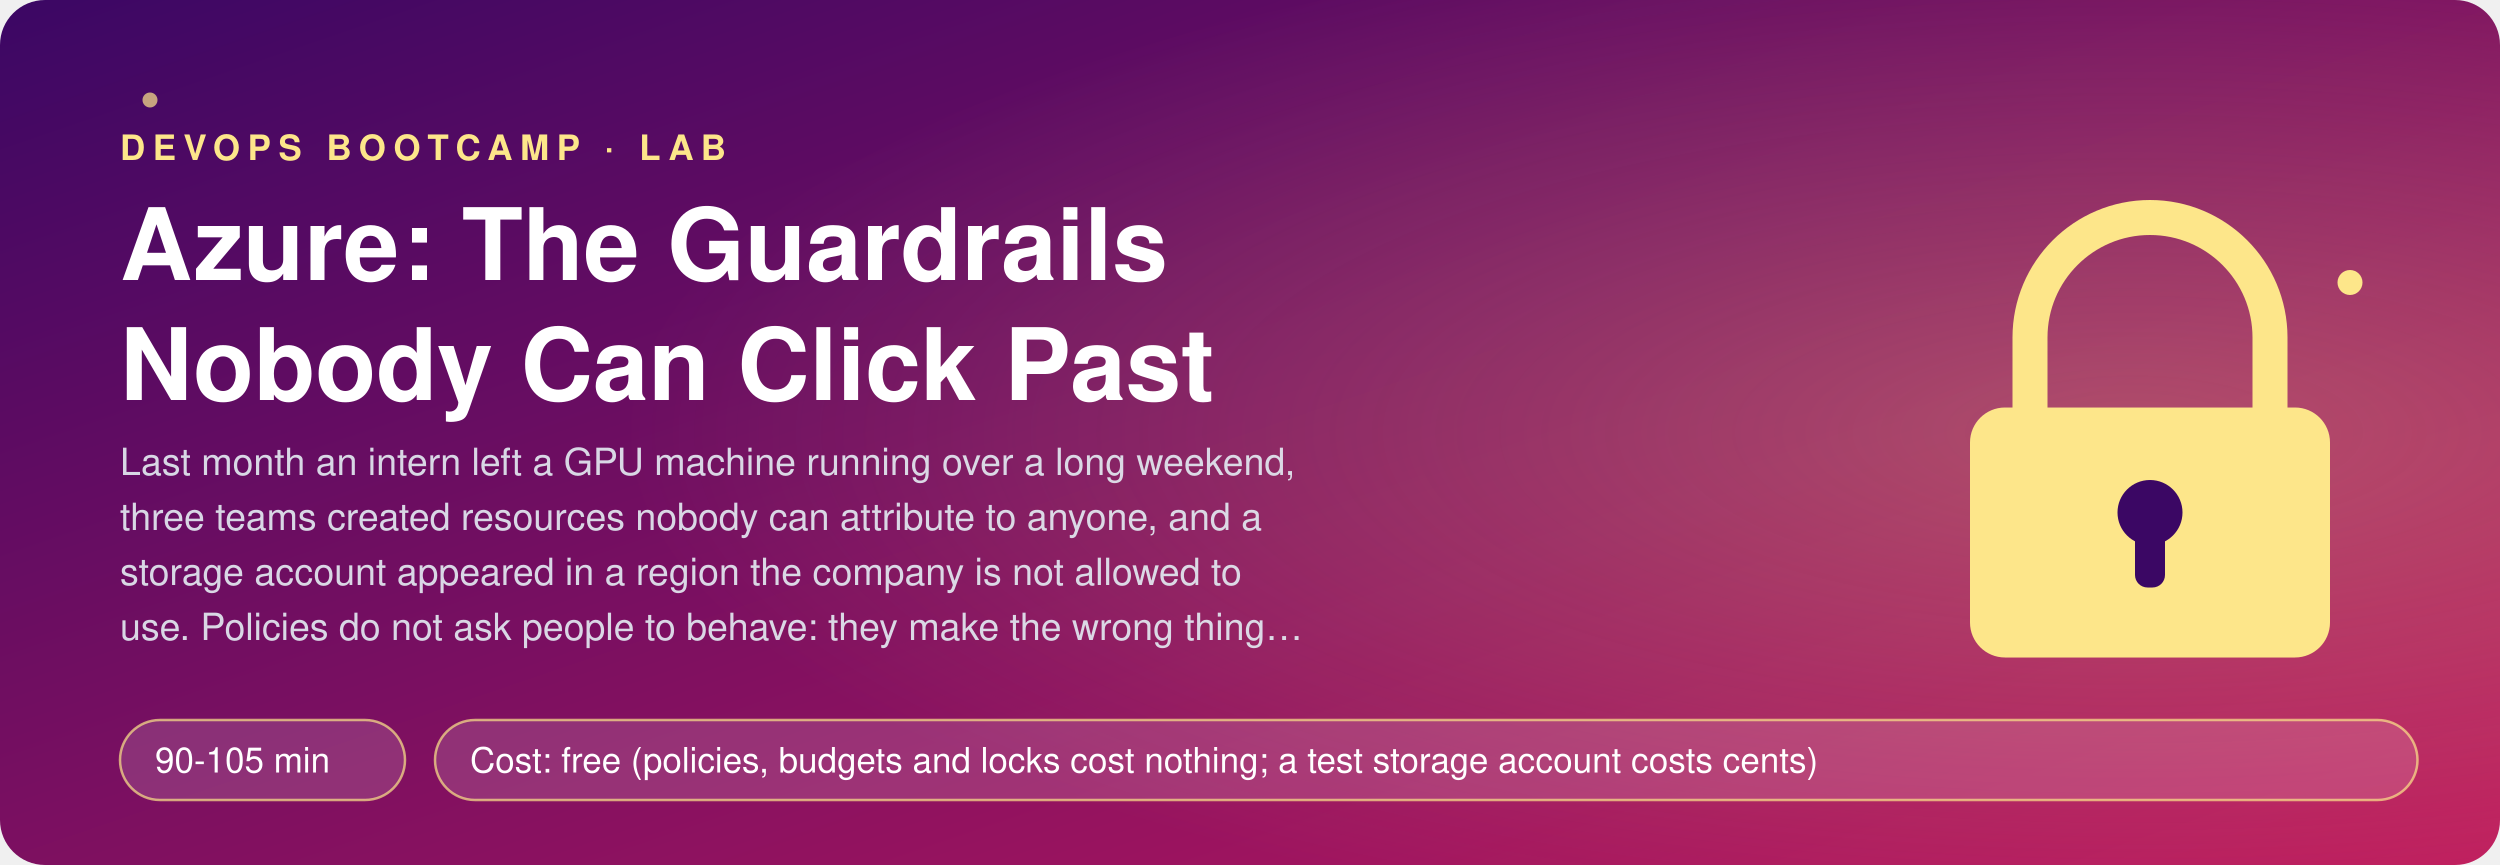
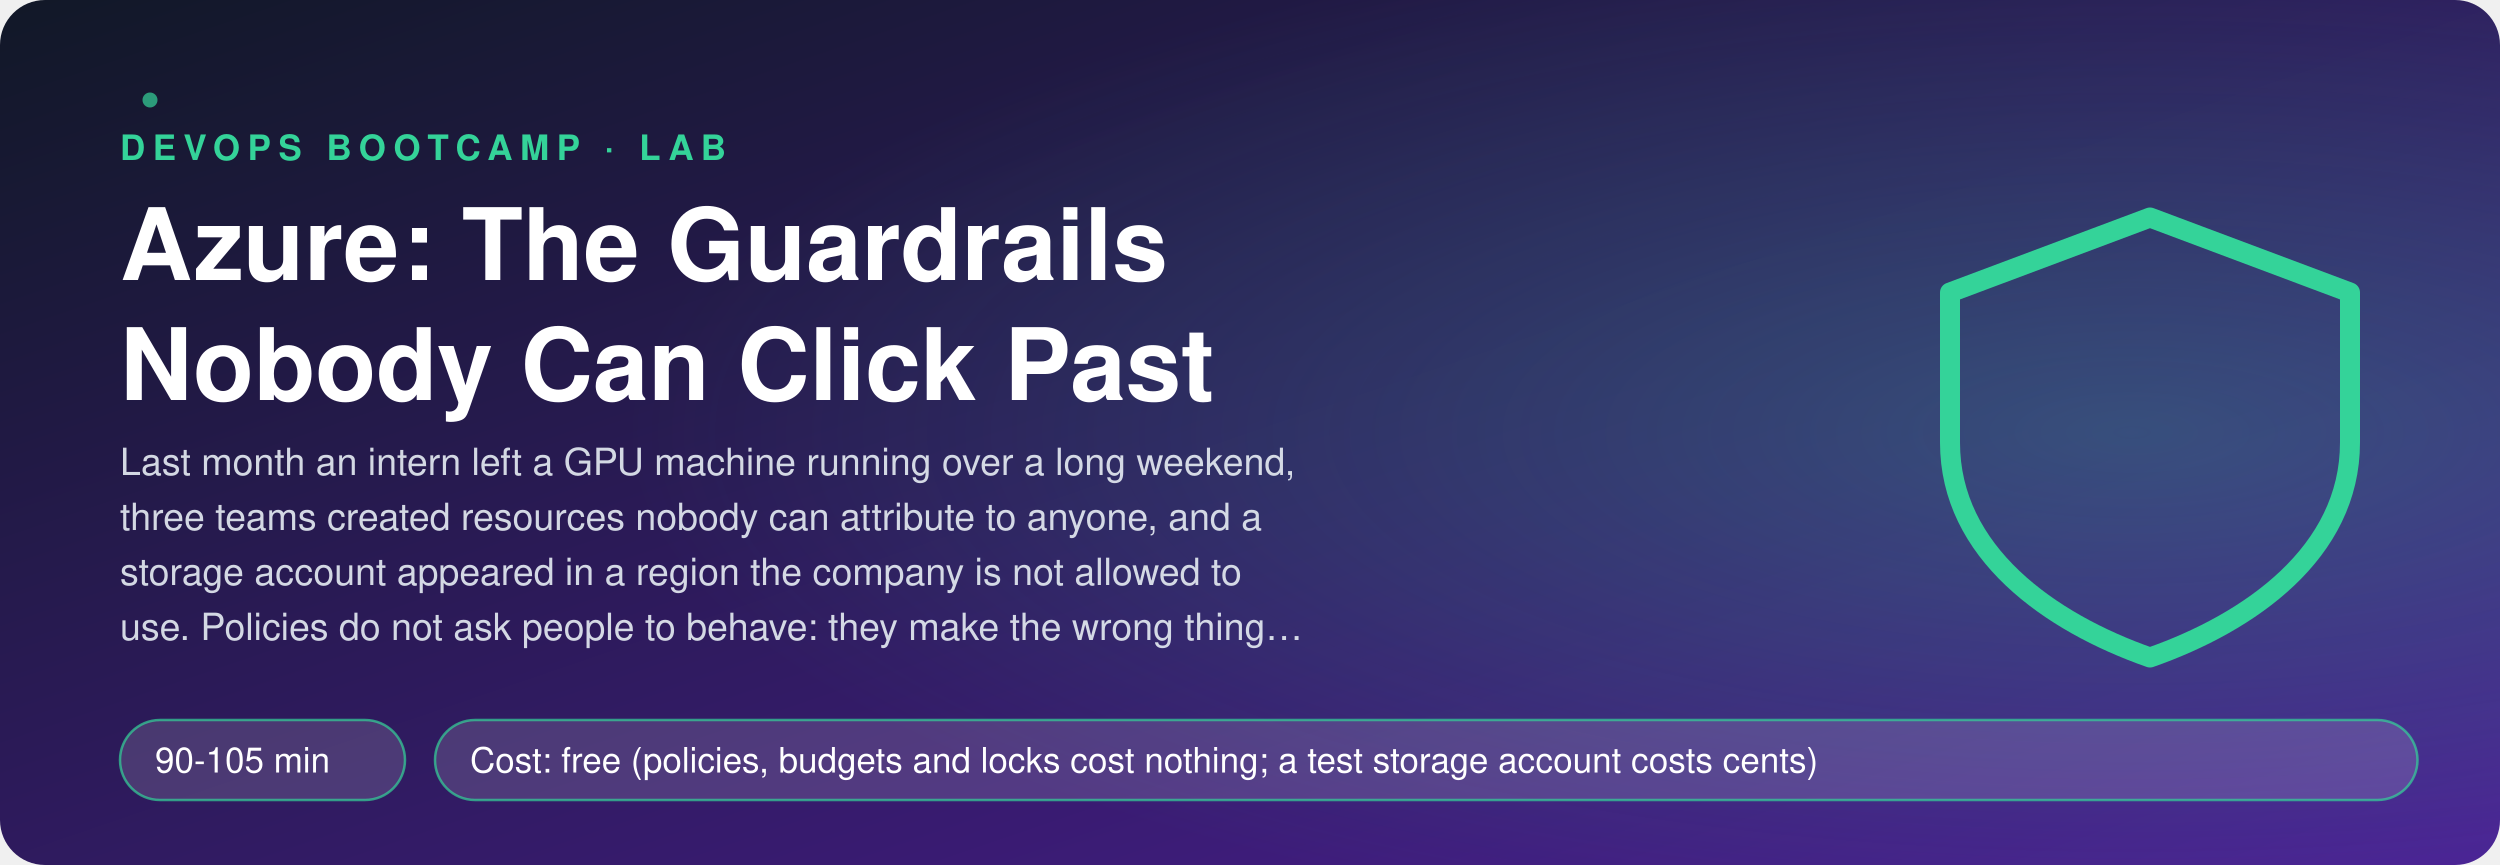
<svg xmlns="http://www.w3.org/2000/svg" width="1000" height="346" viewBox="0 0 1000 346" role="img" aria-label="Azure: The Guardrails Nobody Can Click Past">
  <defs>
    <linearGradient id="bg" x1="0" y1="0" x2="1" y2="1">
-       <stop offset="0" stop-color="#3b0764" />
-       <stop offset="1" stop-color="#be185d" />
+       <stop offset="0" stop-color="#111827" />
+       <stop offset="1" stop-color="#4c1d95" />
    </linearGradient>
    <radialGradient id="glow" cx=".85" cy=".5" r=".6">
-       <stop offset="0" stop-color="#fde68a" stop-opacity=".28" />
-       <stop offset="1" stop-color="#fde68a" stop-opacity="0" />
+       <stop offset="0" stop-color="#34d399" stop-opacity=".28" />
+       <stop offset="1" stop-color="#34d399" stop-opacity="0" />
    </radialGradient>
  </defs>
  <rect width="1000" height="346" rx="18" fill="url(#bg)" />
  <rect width="1000" height="346" rx="18" fill="url(#glow)" />
-   <circle cx="60" cy="40" r="3" fill="#fde68a" opacity=".7">
+   <circle cx="60" cy="40" r="3" fill="#34d399" opacity=".7">
    <animate attributeName="opacity" values=".2;.9;.2" dur="3s" repeatCount="indefinite" />
  </circle>
-   <text x="48" y="64" font-size="14" letter-spacing="3" fill="#fde68a" font-family="Segoe UI,Helvetica,Arial,sans-serif" font-weight="700">DEVOPS BOOTCAMP · LAB</text>
+   <text x="48" y="64" font-size="14" letter-spacing="3" fill="#34d399" font-family="Segoe UI,Helvetica,Arial,sans-serif" font-weight="700">DEVOPS BOOTCAMP · LAB</text>
  <text x="48" y="112" font-size="40" font-weight="800" fill="#ffffff" font-family="Segoe UI,Helvetica,Arial,sans-serif">Azure: The Guardrails</text>
  <text x="48" y="160" font-size="40" font-weight="800" fill="#ffffff" font-family="Segoe UI,Helvetica,Arial,sans-serif">Nobody Can Click Past</text>
  <text x="48" y="190" font-size="15" fill="#e2e8f0" opacity=".92" font-family="Segoe UI,Helvetica,Arial,sans-serif">Last month an intern left a GPU machine running over a long weekend,</text>
  <text x="48" y="212" font-size="15" fill="#e2e8f0" opacity=".92" font-family="Segoe UI,Helvetica,Arial,sans-serif">three teams created resources nobody can attribute to anyone, and a</text>
  <text x="48" y="234" font-size="15" fill="#e2e8f0" opacity=".92" font-family="Segoe UI,Helvetica,Arial,sans-serif">storage account appeared in a region the company is not allowed to</text>
  <text x="48" y="256" font-size="15" fill="#e2e8f0" opacity=".92" font-family="Segoe UI,Helvetica,Arial,sans-serif">use. Policies do not ask people to behave: they make the wrong thing…</text>
-   <rect x="48" y="288" width="114" height="32" rx="16" fill="#ffffff" fill-opacity=".14" stroke="#fde68a" stroke-opacity=".7" />
+   <rect x="48" y="288" width="114" height="32" rx="16" fill="#ffffff" fill-opacity=".14" stroke="#34d399" stroke-opacity=".7" />
  <text x="62" y="309" font-size="14" fill="#ffffff" font-family="Segoe UI,Helvetica,Arial,sans-serif">90-105 min</text>
-   <rect x="174" y="288" width="793" height="32" rx="16" fill="#ffffff" fill-opacity=".14" stroke="#fde68a" stroke-opacity=".7" />
+   <rect x="174" y="288" width="793" height="32" rx="16" fill="#ffffff" fill-opacity=".14" stroke="#34d399" stroke-opacity=".7" />
  <text x="188" y="309" font-size="14" fill="#ffffff" font-family="Segoe UI,Helvetica,Arial,sans-serif">Cost: free (policies, budgets and locks cost nothing; a test storage account costs cents)</text>
  <g transform="translate(750,73)">
-     <path d="M62 90 V62 a48 48 0 0 1 96 0 V90" fill="none" stroke="#fde68a" stroke-width="14" stroke-linecap="round">
-       <animateTransform attributeName="transform" type="translate" values="0,0;0,0;0,-26;0,-26;0,0" keyTimes="0;.3;.45;.75;.9" dur="4s" repeatCount="indefinite" />
+     <path d="M110 14 L190 44 V104 C190 148 150 176 110 190 C70 176 30 148 30 104 V44 Z" fill="none" stroke="#34d399" stroke-width="8" stroke-linejoin="round" />
+     <path d="M72 104 L100 132 L150 76" fill="none" stroke="#34d399" stroke-width="12" stroke-linecap="round" stroke-linejoin="round" stroke-dasharray="140" stroke-dashoffset="140">
+       <animate attributeName="stroke-dashoffset" values="140;0;0;140" keyTimes="0;.35;.85;1" dur="4s" repeatCount="indefinite" />
    </path>
-     <rect x="38" y="90" width="144" height="100" rx="14" fill="#fde68a" />
-     <circle cx="110" cy="132" r="13" fill="#3b0764" />
-     <rect x="104" y="136" width="12" height="26" rx="5" fill="#3b0764" />
-     <circle cx="190" cy="40" r="5" fill="#fde68a">
-       <animate attributeName="r" values="3;9;3" dur="2s" repeatCount="indefinite" />
-       <animate attributeName="opacity" values="1;0;1" dur="2s" repeatCount="indefinite" />
-     </circle>
+     <path d="M110 14 L190 44 V104 C190 148 150 176 110 190 C70 176 30 148 30 104 V44 Z" fill="#34d399" opacity="0">
+       <animate attributeName="opacity" values="0;.18;0" dur="4s" repeatCount="indefinite" />
+     </path>
  </g>
</svg>
